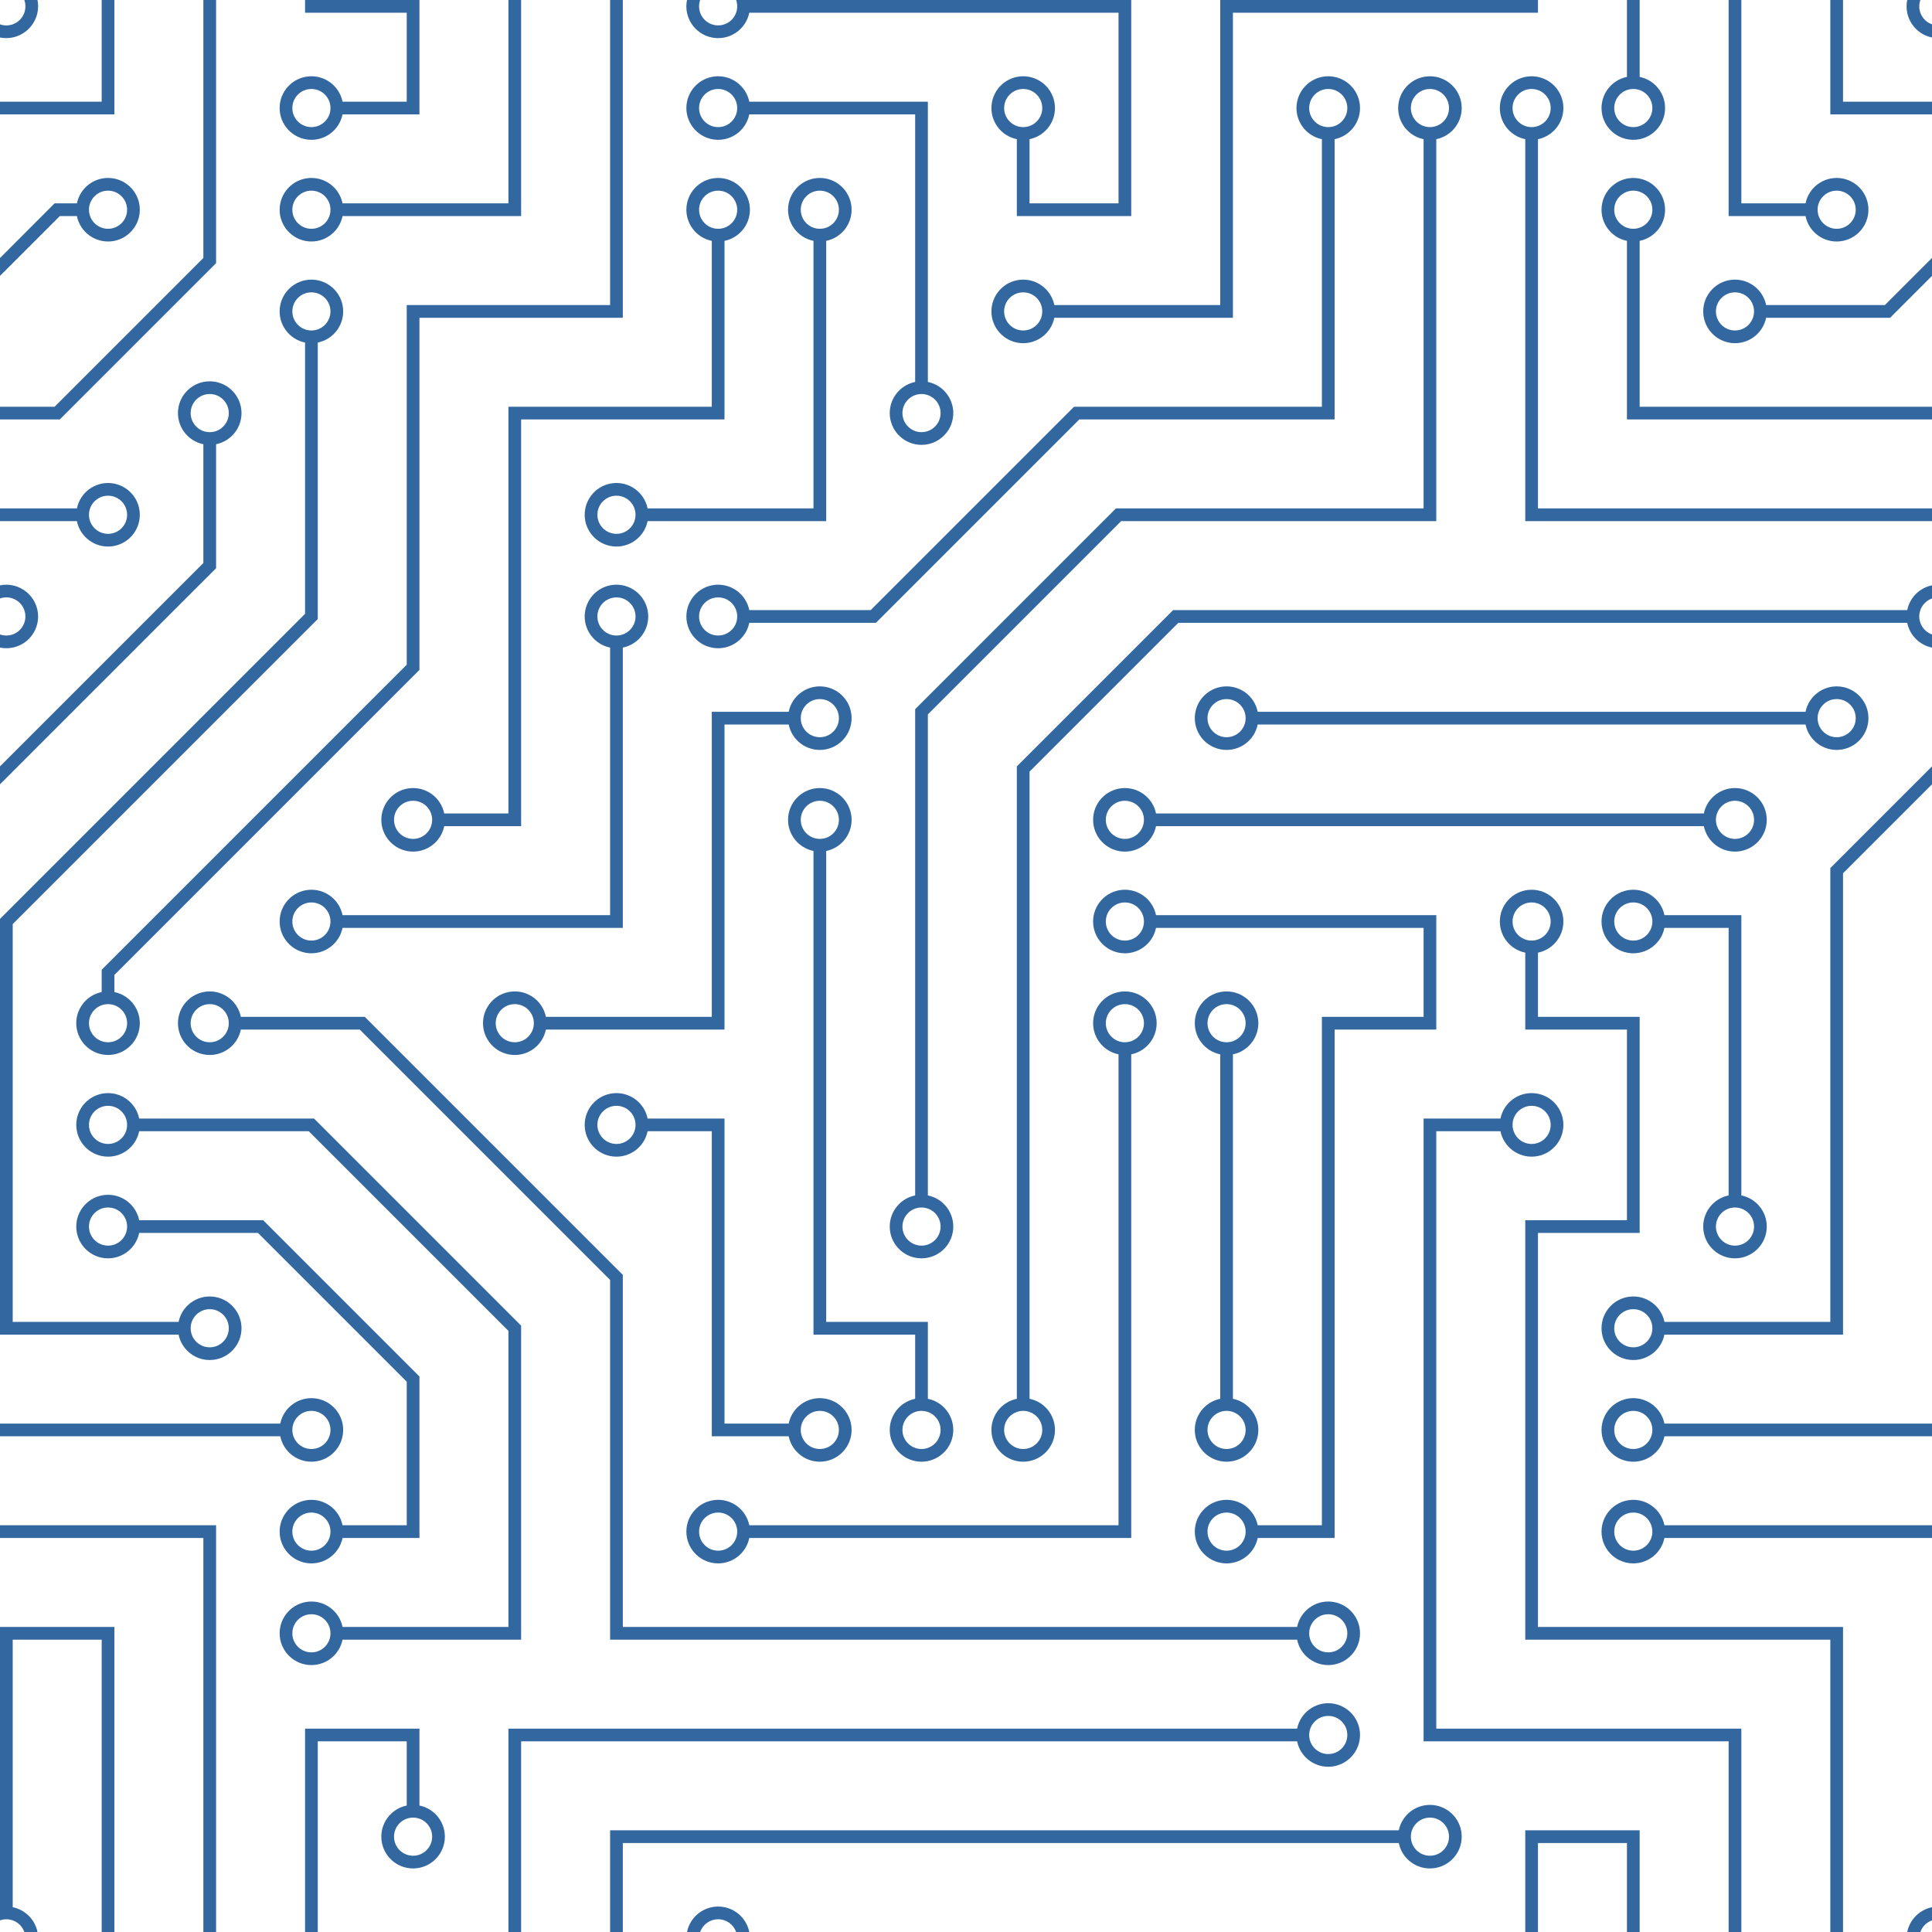
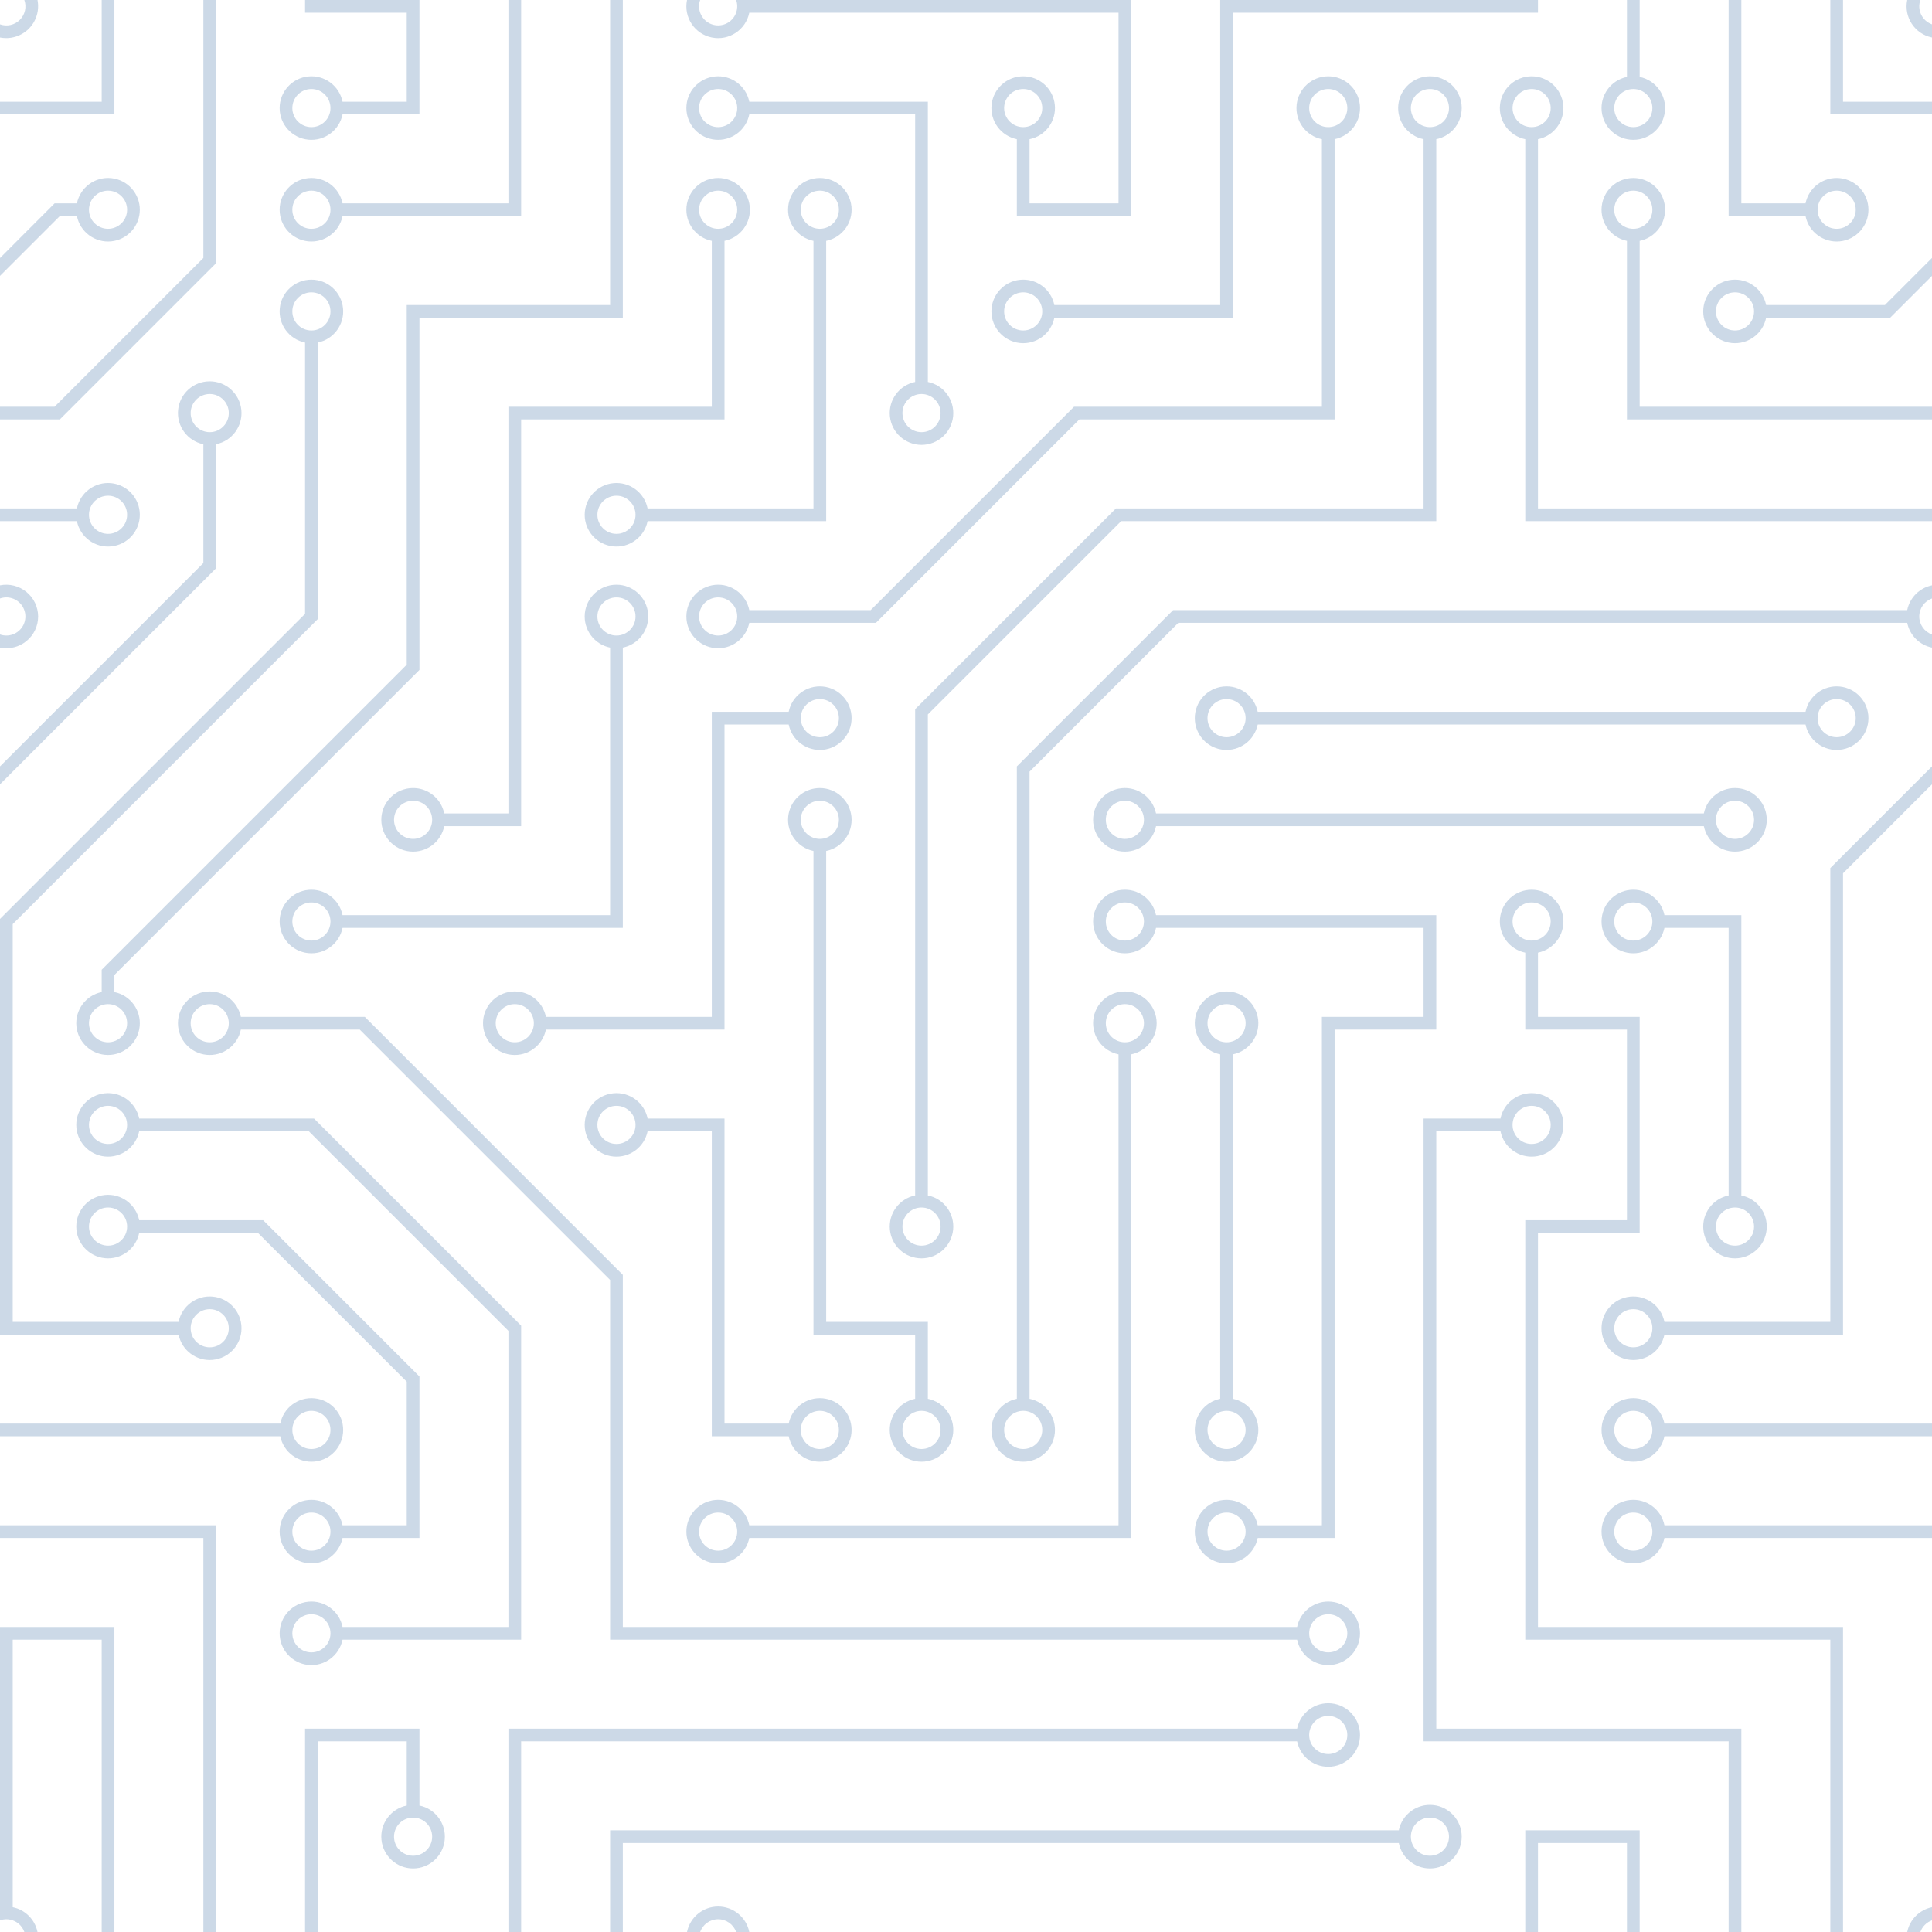
<svg xmlns="http://www.w3.org/2000/svg" viewBox="0 0 304 304" width="304" height="304">
-   <path fill="#014188" fill-opacity="0.8" d="M44.1 224a5 5 0 1 1 0 2H0v-2h44.1zm160 48a5 5 0 1 1 0 2H82v-2h122.1zm57.8-46a5 5 0 1 1 0-2H304v2h-42.1zm0 16a5 5 0 1 1 0-2H304v2h-42.1zm6.2-114a5 5 0 1 1 0 2h-86.2a5 5 0 1 1 0-2h86.2zm-256-48a5 5 0 1 1 0 2H0v-2h12.1zm185.8 34a5 5 0 1 1 0-2h86.2a5 5 0 1 1 0 2h-86.2zM258 12.1a5 5 0 1 1-2 0V0h2v12.1zm-64 208a5 5 0 1 1-2 0v-54.2a5 5 0 1 1 2 0v54.2zm48-198.2V80h62v2h-64V21.9a5 5 0 1 1 2 0zm16 16V64h46v2h-48V37.9a5 5 0 1 1 2 0zm-128 96V208h16v12.1a5 5 0 1 1-2 0V210h-16v-76.1a5 5 0 1 1 2 0zm-5.9-21.9a5 5 0 1 1 0 2H114v48H85.9a5 5 0 1 1 0-2H112v-48h12.1zm-6.2 130a5 5 0 1 1 0-2H176v-74.1a5 5 0 1 1 2 0V242h-60.1zm-16-64a5 5 0 1 1 0-2H114v48h10.1a5 5 0 1 1 0 2H112v-48h-10.1zM66 284.1a5 5 0 1 1-2 0V274H50v30h-2v-32h18v12.1zM236.1 176a5 5 0 1 1 0 2H226v94h48v32h-2v-30h-48v-98h12.1zm25.8-30a5 5 0 1 1 0-2H274v44.1a5 5 0 1 1-2 0V146h-10.1zm-64 96a5 5 0 1 1 0-2H208v-80h16v-14h-42.1a5 5 0 1 1 0-2H226v18h-16v80h-12.1zm86.2-210a5 5 0 1 1 0 2H272V0h2v32h10.1zM98 101.9V146H53.9a5 5 0 1 1 0-2H96v-42.1a5 5 0 1 1 2 0zM53.9 34a5 5 0 1 1 0-2H80V0h2v34H53.9zm60.1 3.9V66H82v64H69.9a5 5 0 1 1 0-2H80V64h32V37.9a5 5 0 1 1 2 0zM101.9 82a5 5 0 1 1 0-2H128V37.9a5 5 0 1 1 2 0V82h-28.1zm16-64a5 5 0 1 1 0-2H146v44.1a5 5 0 1 1-2 0V18h-26.1zm102.2 270a5 5 0 1 1 0 2H98v14h-2v-16h124.1zM242 149.9V160h16v34h-16v62h48v48h-2v-46h-48v-66h16v-30h-16v-12.1a5 5 0 1 1 2 0zM53.9 18a5 5 0 1 1 0-2H64V2H48V0h18v18H53.9zm112 32a5 5 0 1 1 0-2H192V0h50v2h-48v48h-28.1zm-48-48a5 5 0 0 1-9.8-2h2.07a3 3 0 1 0 5.66 0H178v34h-18V21.9a5 5 0 1 1 2 0V32h14V2h-58.1zm0 96a5 5 0 1 1 0-2H137l32-32h39V21.9a5 5 0 1 1 2 0V66h-40.17l-32 32H117.9zm28.1 90.1a5 5 0 1 1-2 0v-76.51L175.59 80H224V21.9a5 5 0 1 1 2 0V82h-49.59L146 112.41v75.69zm16 32a5 5 0 1 1-2 0v-99.51L184.59 96H300.1a5 5 0 0 1 3.9-3.9v2.07a3 3 0 0 0 0 5.66v2.07a5 5 0 0 1-3.9-3.9H185.41L162 121.41v98.69zm-144-64a5 5 0 1 1-2 0v-3.51l48-48V48h32V0h2v50H66v55.41l-48 48v2.69zM50 53.9v43.51l-48 48V208h26.1a5 5 0 1 1 0 2H0v-65.41l48-48V53.9a5 5 0 1 1 2 0zm-16 16V89.41l-34 34v-2.82l32-32V69.9a5 5 0 1 1 2 0zM12.1 32a5 5 0 1 1 0 2H9.41L0 43.41V40.6L8.59 32h3.51zm265.8 18a5 5 0 1 1 0-2h18.69l7.41-7.41v2.82L297.41 50H277.9zm-16 160a5 5 0 1 1 0-2H288v-71.41l16-16v2.82l-14 14V210h-28.1zm-208 32a5 5 0 1 1 0-2H64v-22.59L40.59 194H21.9a5 5 0 1 1 0-2H41.41L66 216.59V242H53.9zm150.2 14a5 5 0 1 1 0 2H96v-56.6L56.6 162H37.9a5 5 0 1 1 0-2h19.5L98 200.6V256h106.1zm-150.2 2a5 5 0 1 1 0-2H80v-46.59L48.59 178H21.9a5 5 0 1 1 0-2H49.41L82 208.59V258H53.9zM34 39.8v1.61L9.41 66H0v-2h8.59L32 40.59V0h2v39.8zM2 300.1a5 5 0 0 1 3.9 3.9H3.83A3 3 0 0 0 0 302.17V256h18v48h-2v-46H2v42.1zM34 241v63h-2v-62H0v-2h34v1zM17 18H0v-2h16V0h2v18h-1zm273-2h14v2h-16V0h2v16zm-32 273v15h-2v-14h-14v14h-2v-16h18v1zM0 92.1A5.02 5.02 0 0 1 6 97a5 5 0 0 1-6 4.9v-2.07a3 3 0 1 0 0-5.66V92.1zM80 272h2v32h-2v-32zm37.9 32h-2.07a3 3 0 0 0-5.66 0h-2.07a5 5 0 0 1 9.8 0zM5.9 0A5.02 5.02 0 0 1 0 5.9V3.83A3 3 0 0 0 3.83 0H5.9zm294.2 0h2.07A3 3 0 0 0 304 3.83V5.9a5 5 0 0 1-3.9-5.9zm3.9 300.1v2.07a3 3 0 0 0-1.83 1.83h-2.07a5 5 0 0 1 3.9-3.9zM97 100a3 3 0 1 0 0-6 3 3 0 0 0 0 6zm0-16a3 3 0 1 0 0-6 3 3 0 0 0 0 6zm16 16a3 3 0 1 0 0-6 3 3 0 0 0 0 6zm16 16a3 3 0 1 0 0-6 3 3 0 0 0 0 6zm0 16a3 3 0 1 0 0-6 3 3 0 0 0 0 6zm-48 32a3 3 0 1 0 0-6 3 3 0 0 0 0 6zm16 16a3 3 0 1 0 0-6 3 3 0 0 0 0 6zm32 48a3 3 0 1 0 0-6 3 3 0 0 0 0 6zm-16 16a3 3 0 1 0 0-6 3 3 0 0 0 0 6zm32-16a3 3 0 1 0 0-6 3 3 0 0 0 0 6zm0-32a3 3 0 1 0 0-6 3 3 0 0 0 0 6zm16 32a3 3 0 1 0 0-6 3 3 0 0 0 0 6zm32 16a3 3 0 1 0 0-6 3 3 0 0 0 0 6zm0-16a3 3 0 1 0 0-6 3 3 0 0 0 0 6zm-16-64a3 3 0 1 0 0-6 3 3 0 0 0 0 6zm16 0a3 3 0 1 0 0-6 3 3 0 0 0 0 6zm16 96a3 3 0 1 0 0-6 3 3 0 0 0 0 6zm0 16a3 3 0 1 0 0-6 3 3 0 0 0 0 6zm16 16a3 3 0 1 0 0-6 3 3 0 0 0 0 6zm16-144a3 3 0 1 0 0-6 3 3 0 0 0 0 6zm0 32a3 3 0 1 0 0-6 3 3 0 0 0 0 6zm16-32a3 3 0 1 0 0-6 3 3 0 0 0 0 6zm16-16a3 3 0 1 0 0-6 3 3 0 0 0 0 6zm-96 0a3 3 0 1 0 0-6 3 3 0 0 0 0 6zm0 16a3 3 0 1 0 0-6 3 3 0 0 0 0 6zm16-32a3 3 0 1 0 0-6 3 3 0 0 0 0 6zm96 0a3 3 0 1 0 0-6 3 3 0 0 0 0 6zm-16-64a3 3 0 1 0 0-6 3 3 0 0 0 0 6zm16-16a3 3 0 1 0 0-6 3 3 0 0 0 0 6zm-32 0a3 3 0 1 0 0-6 3 3 0 0 0 0 6zm0-16a3 3 0 1 0 0-6 3 3 0 0 0 0 6zm-16 0a3 3 0 1 0 0-6 3 3 0 0 0 0 6zm-16 0a3 3 0 1 0 0-6 3 3 0 0 0 0 6zm-16 0a3 3 0 1 0 0-6 3 3 0 0 0 0 6zM49 36a3 3 0 1 0 0-6 3 3 0 0 0 0 6zm-32 0a3 3 0 1 0 0-6 3 3 0 0 0 0 6zm32 16a3 3 0 1 0 0-6 3 3 0 0 0 0 6zM33 68a3 3 0 1 0 0-6 3 3 0 0 0 0 6zm16-48a3 3 0 1 0 0-6 3 3 0 0 0 0 6zm0 240a3 3 0 1 0 0-6 3 3 0 0 0 0 6zm16 32a3 3 0 1 0 0-6 3 3 0 0 0 0 6zm-16-64a3 3 0 1 0 0-6 3 3 0 0 0 0 6zm0 16a3 3 0 1 0 0-6 3 3 0 0 0 0 6zm-16-32a3 3 0 1 0 0-6 3 3 0 0 0 0 6zm80-176a3 3 0 1 0 0-6 3 3 0 0 0 0 6zm16 0a3 3 0 1 0 0-6 3 3 0 0 0 0 6zm-16-16a3 3 0 1 0 0-6 3 3 0 0 0 0 6zm32 48a3 3 0 1 0 0-6 3 3 0 0 0 0 6zm16-16a3 3 0 1 0 0-6 3 3 0 0 0 0 6zm0-32a3 3 0 1 0 0-6 3 3 0 0 0 0 6zm112 176a3 3 0 1 0 0-6 3 3 0 0 0 0 6zm-16 16a3 3 0 1 0 0-6 3 3 0 0 0 0 6zm0 16a3 3 0 1 0 0-6 3 3 0 0 0 0 6zm0 16a3 3 0 1 0 0-6 3 3 0 0 0 0 6zM17 180a3 3 0 1 0 0-6 3 3 0 0 0 0 6zm0 16a3 3 0 1 0 0-6 3 3 0 0 0 0 6zm0-32a3 3 0 1 0 0-6 3 3 0 0 0 0 6zm16 0a3 3 0 1 0 0-6 3 3 0 0 0 0 6zM17 84a3 3 0 1 0 0-6 3 3 0 0 0 0 6zm32 64a3 3 0 1 0 0-6 3 3 0 0 0 0 6zm16-16a3 3 0 1 0 0-6 3 3 0 0 0 0 6z" />
+   <path fill="#014188" fill-opacity="0.2" d="M44.1 224a5 5 0 1 1 0 2H0v-2h44.1zm160 48a5 5 0 1 1 0 2H82v-2h122.1zm57.8-46a5 5 0 1 1 0-2H304v2h-42.1zm0 16a5 5 0 1 1 0-2H304v2h-42.1zm6.2-114a5 5 0 1 1 0 2h-86.2a5 5 0 1 1 0-2h86.2zm-256-48a5 5 0 1 1 0 2H0v-2h12.1zm185.8 34a5 5 0 1 1 0-2h86.2a5 5 0 1 1 0 2h-86.2zM258 12.1a5 5 0 1 1-2 0V0h2v12.1zm-64 208a5 5 0 1 1-2 0v-54.2a5 5 0 1 1 2 0v54.2zm48-198.2V80h62v2h-64V21.9a5 5 0 1 1 2 0zm16 16V64h46v2h-48V37.9a5 5 0 1 1 2 0zm-128 96V208h16v12.1a5 5 0 1 1-2 0V210h-16v-76.1a5 5 0 1 1 2 0zm-5.9-21.9a5 5 0 1 1 0 2H114v48H85.9a5 5 0 1 1 0-2H112v-48h12.1zm-6.2 130a5 5 0 1 1 0-2H176v-74.1a5 5 0 1 1 2 0V242h-60.1zm-16-64a5 5 0 1 1 0-2H114v48h10.1a5 5 0 1 1 0 2H112v-48h-10.1zM66 284.1a5 5 0 1 1-2 0V274H50v30h-2v-32h18v12.1zM236.1 176a5 5 0 1 1 0 2H226v94h48v32h-2v-30h-48v-98h12.1zm25.8-30a5 5 0 1 1 0-2H274v44.1a5 5 0 1 1-2 0V146h-10.1zm-64 96a5 5 0 1 1 0-2H208v-80h16v-14h-42.1a5 5 0 1 1 0-2H226v18h-16v80h-12.1zm86.2-210a5 5 0 1 1 0 2H272V0h2v32h10.1zM98 101.9V146H53.9a5 5 0 1 1 0-2H96v-42.1a5 5 0 1 1 2 0zM53.9 34a5 5 0 1 1 0-2H80V0h2v34H53.9zm60.1 3.9V66H82v64H69.9a5 5 0 1 1 0-2H80V64h32V37.9a5 5 0 1 1 2 0zM101.9 82a5 5 0 1 1 0-2H128V37.9a5 5 0 1 1 2 0V82h-28.1zm16-64a5 5 0 1 1 0-2H146v44.1a5 5 0 1 1-2 0V18h-26.1zm102.2 270a5 5 0 1 1 0 2H98v14h-2v-16h124.1zM242 149.9V160h16v34h-16v62h48v48h-2v-46h-48v-66h16v-30h-16v-12.1a5 5 0 1 1 2 0zM53.9 18a5 5 0 1 1 0-2H64V2H48V0h18v18H53.9zm112 32a5 5 0 1 1 0-2H192V0h50v2h-48v48h-28.1zm-48-48a5 5 0 0 1-9.8-2h2.07a3 3 0 1 0 5.66 0H178v34h-18V21.9a5 5 0 1 1 2 0V32h14V2h-58.1zm0 96a5 5 0 1 1 0-2H137l32-32h39V21.9a5 5 0 1 1 2 0V66h-40.17l-32 32H117.9zm28.1 90.1a5 5 0 1 1-2 0v-76.51L175.59 80H224V21.9a5 5 0 1 1 2 0V82h-49.59L146 112.41v75.69zm16 32a5 5 0 1 1-2 0v-99.51L184.59 96H300.1a5 5 0 0 1 3.9-3.9v2.07a3 3 0 0 0 0 5.66v2.07a5 5 0 0 1-3.9-3.9H185.41L162 121.41v98.69zm-144-64a5 5 0 1 1-2 0v-3.51l48-48V48h32V0h2v50H66v55.41l-48 48v2.69zM50 53.9v43.51l-48 48V208h26.1a5 5 0 1 1 0 2H0v-65.41l48-48V53.9a5 5 0 1 1 2 0zm-16 16V89.41l-34 34v-2.82l32-32V69.9a5 5 0 1 1 2 0zM12.1 32a5 5 0 1 1 0 2H9.41L0 43.41V40.6L8.59 32h3.51zm265.8 18a5 5 0 1 1 0-2h18.69l7.41-7.41v2.82L297.41 50H277.9zm-16 160a5 5 0 1 1 0-2H288v-71.41l16-16v2.82l-14 14V210h-28.1zm-208 32a5 5 0 1 1 0-2H64v-22.59L40.59 194H21.9a5 5 0 1 1 0-2H41.41L66 216.59V242H53.9zm150.2 14a5 5 0 1 1 0 2H96v-56.6L56.6 162H37.9a5 5 0 1 1 0-2h19.5L98 200.6V256h106.1zm-150.2 2a5 5 0 1 1 0-2H80v-46.59L48.59 178H21.9a5 5 0 1 1 0-2H49.41L82 208.59V258H53.9zM34 39.8v1.61L9.41 66H0v-2h8.59L32 40.59V0h2v39.8zM2 300.1a5 5 0 0 1 3.9 3.9H3.83A3 3 0 0 0 0 302.17V256h18v48h-2v-46H2v42.1zM34 241v63h-2v-62H0v-2h34v1zM17 18H0v-2h16V0h2v18h-1zm273-2h14v2h-16V0h2v16zm-32 273v15h-2v-14h-14v14h-2v-16h18v1zM0 92.1A5.02 5.02 0 0 1 6 97a5 5 0 0 1-6 4.9v-2.07a3 3 0 1 0 0-5.66V92.1zM80 272h2v32h-2v-32zm37.9 32h-2.07a3 3 0 0 0-5.66 0h-2.07a5 5 0 0 1 9.8 0zM5.9 0A5.02 5.02 0 0 1 0 5.9V3.83A3 3 0 0 0 3.83 0H5.9zm294.2 0h2.07A3 3 0 0 0 304 3.83V5.9a5 5 0 0 1-3.9-5.9zm3.9 300.1v2.07a3 3 0 0 0-1.83 1.83h-2.07a5 5 0 0 1 3.9-3.9zM97 100a3 3 0 1 0 0-6 3 3 0 0 0 0 6zm0-16a3 3 0 1 0 0-6 3 3 0 0 0 0 6zm16 16a3 3 0 1 0 0-6 3 3 0 0 0 0 6zm16 16a3 3 0 1 0 0-6 3 3 0 0 0 0 6zm0 16a3 3 0 1 0 0-6 3 3 0 0 0 0 6zm-48 32a3 3 0 1 0 0-6 3 3 0 0 0 0 6zm16 16a3 3 0 1 0 0-6 3 3 0 0 0 0 6zm32 48a3 3 0 1 0 0-6 3 3 0 0 0 0 6zm-16 16a3 3 0 1 0 0-6 3 3 0 0 0 0 6zm32-16a3 3 0 1 0 0-6 3 3 0 0 0 0 6zm0-32a3 3 0 1 0 0-6 3 3 0 0 0 0 6zm16 32a3 3 0 1 0 0-6 3 3 0 0 0 0 6zm32 16a3 3 0 1 0 0-6 3 3 0 0 0 0 6zm0-16a3 3 0 1 0 0-6 3 3 0 0 0 0 6zm-16-64a3 3 0 1 0 0-6 3 3 0 0 0 0 6zm16 0a3 3 0 1 0 0-6 3 3 0 0 0 0 6zm16 96a3 3 0 1 0 0-6 3 3 0 0 0 0 6zm0 16a3 3 0 1 0 0-6 3 3 0 0 0 0 6zm16 16a3 3 0 1 0 0-6 3 3 0 0 0 0 6zm16-144a3 3 0 1 0 0-6 3 3 0 0 0 0 6zm0 32a3 3 0 1 0 0-6 3 3 0 0 0 0 6zm16-32a3 3 0 1 0 0-6 3 3 0 0 0 0 6zm16-16a3 3 0 1 0 0-6 3 3 0 0 0 0 6zm-96 0a3 3 0 1 0 0-6 3 3 0 0 0 0 6zm0 16a3 3 0 1 0 0-6 3 3 0 0 0 0 6zm16-32a3 3 0 1 0 0-6 3 3 0 0 0 0 6zm96 0a3 3 0 1 0 0-6 3 3 0 0 0 0 6zm-16-64a3 3 0 1 0 0-6 3 3 0 0 0 0 6zm16-16a3 3 0 1 0 0-6 3 3 0 0 0 0 6zm-32 0a3 3 0 1 0 0-6 3 3 0 0 0 0 6zm0-16a3 3 0 1 0 0-6 3 3 0 0 0 0 6zm-16 0a3 3 0 1 0 0-6 3 3 0 0 0 0 6zm-16 0a3 3 0 1 0 0-6 3 3 0 0 0 0 6zm-16 0a3 3 0 1 0 0-6 3 3 0 0 0 0 6zM49 36a3 3 0 1 0 0-6 3 3 0 0 0 0 6zm-32 0a3 3 0 1 0 0-6 3 3 0 0 0 0 6zm32 16a3 3 0 1 0 0-6 3 3 0 0 0 0 6zM33 68a3 3 0 1 0 0-6 3 3 0 0 0 0 6zm16-48a3 3 0 1 0 0-6 3 3 0 0 0 0 6zm0 240a3 3 0 1 0 0-6 3 3 0 0 0 0 6zm16 32a3 3 0 1 0 0-6 3 3 0 0 0 0 6zm-16-64a3 3 0 1 0 0-6 3 3 0 0 0 0 6zm0 16a3 3 0 1 0 0-6 3 3 0 0 0 0 6zm-16-32a3 3 0 1 0 0-6 3 3 0 0 0 0 6zm80-176a3 3 0 1 0 0-6 3 3 0 0 0 0 6zm16 0a3 3 0 1 0 0-6 3 3 0 0 0 0 6zm-16-16a3 3 0 1 0 0-6 3 3 0 0 0 0 6zm32 48a3 3 0 1 0 0-6 3 3 0 0 0 0 6zm16-16a3 3 0 1 0 0-6 3 3 0 0 0 0 6zm0-32a3 3 0 1 0 0-6 3 3 0 0 0 0 6zm112 176a3 3 0 1 0 0-6 3 3 0 0 0 0 6zm-16 16a3 3 0 1 0 0-6 3 3 0 0 0 0 6zm0 16a3 3 0 1 0 0-6 3 3 0 0 0 0 6zm0 16a3 3 0 1 0 0-6 3 3 0 0 0 0 6zM17 180a3 3 0 1 0 0-6 3 3 0 0 0 0 6zm0 16a3 3 0 1 0 0-6 3 3 0 0 0 0 6zm0-32a3 3 0 1 0 0-6 3 3 0 0 0 0 6zm16 0a3 3 0 1 0 0-6 3 3 0 0 0 0 6zM17 84a3 3 0 1 0 0-6 3 3 0 0 0 0 6zm32 64a3 3 0 1 0 0-6 3 3 0 0 0 0 6zm16-16a3 3 0 1 0 0-6 3 3 0 0 0 0 6z" />
</svg>
